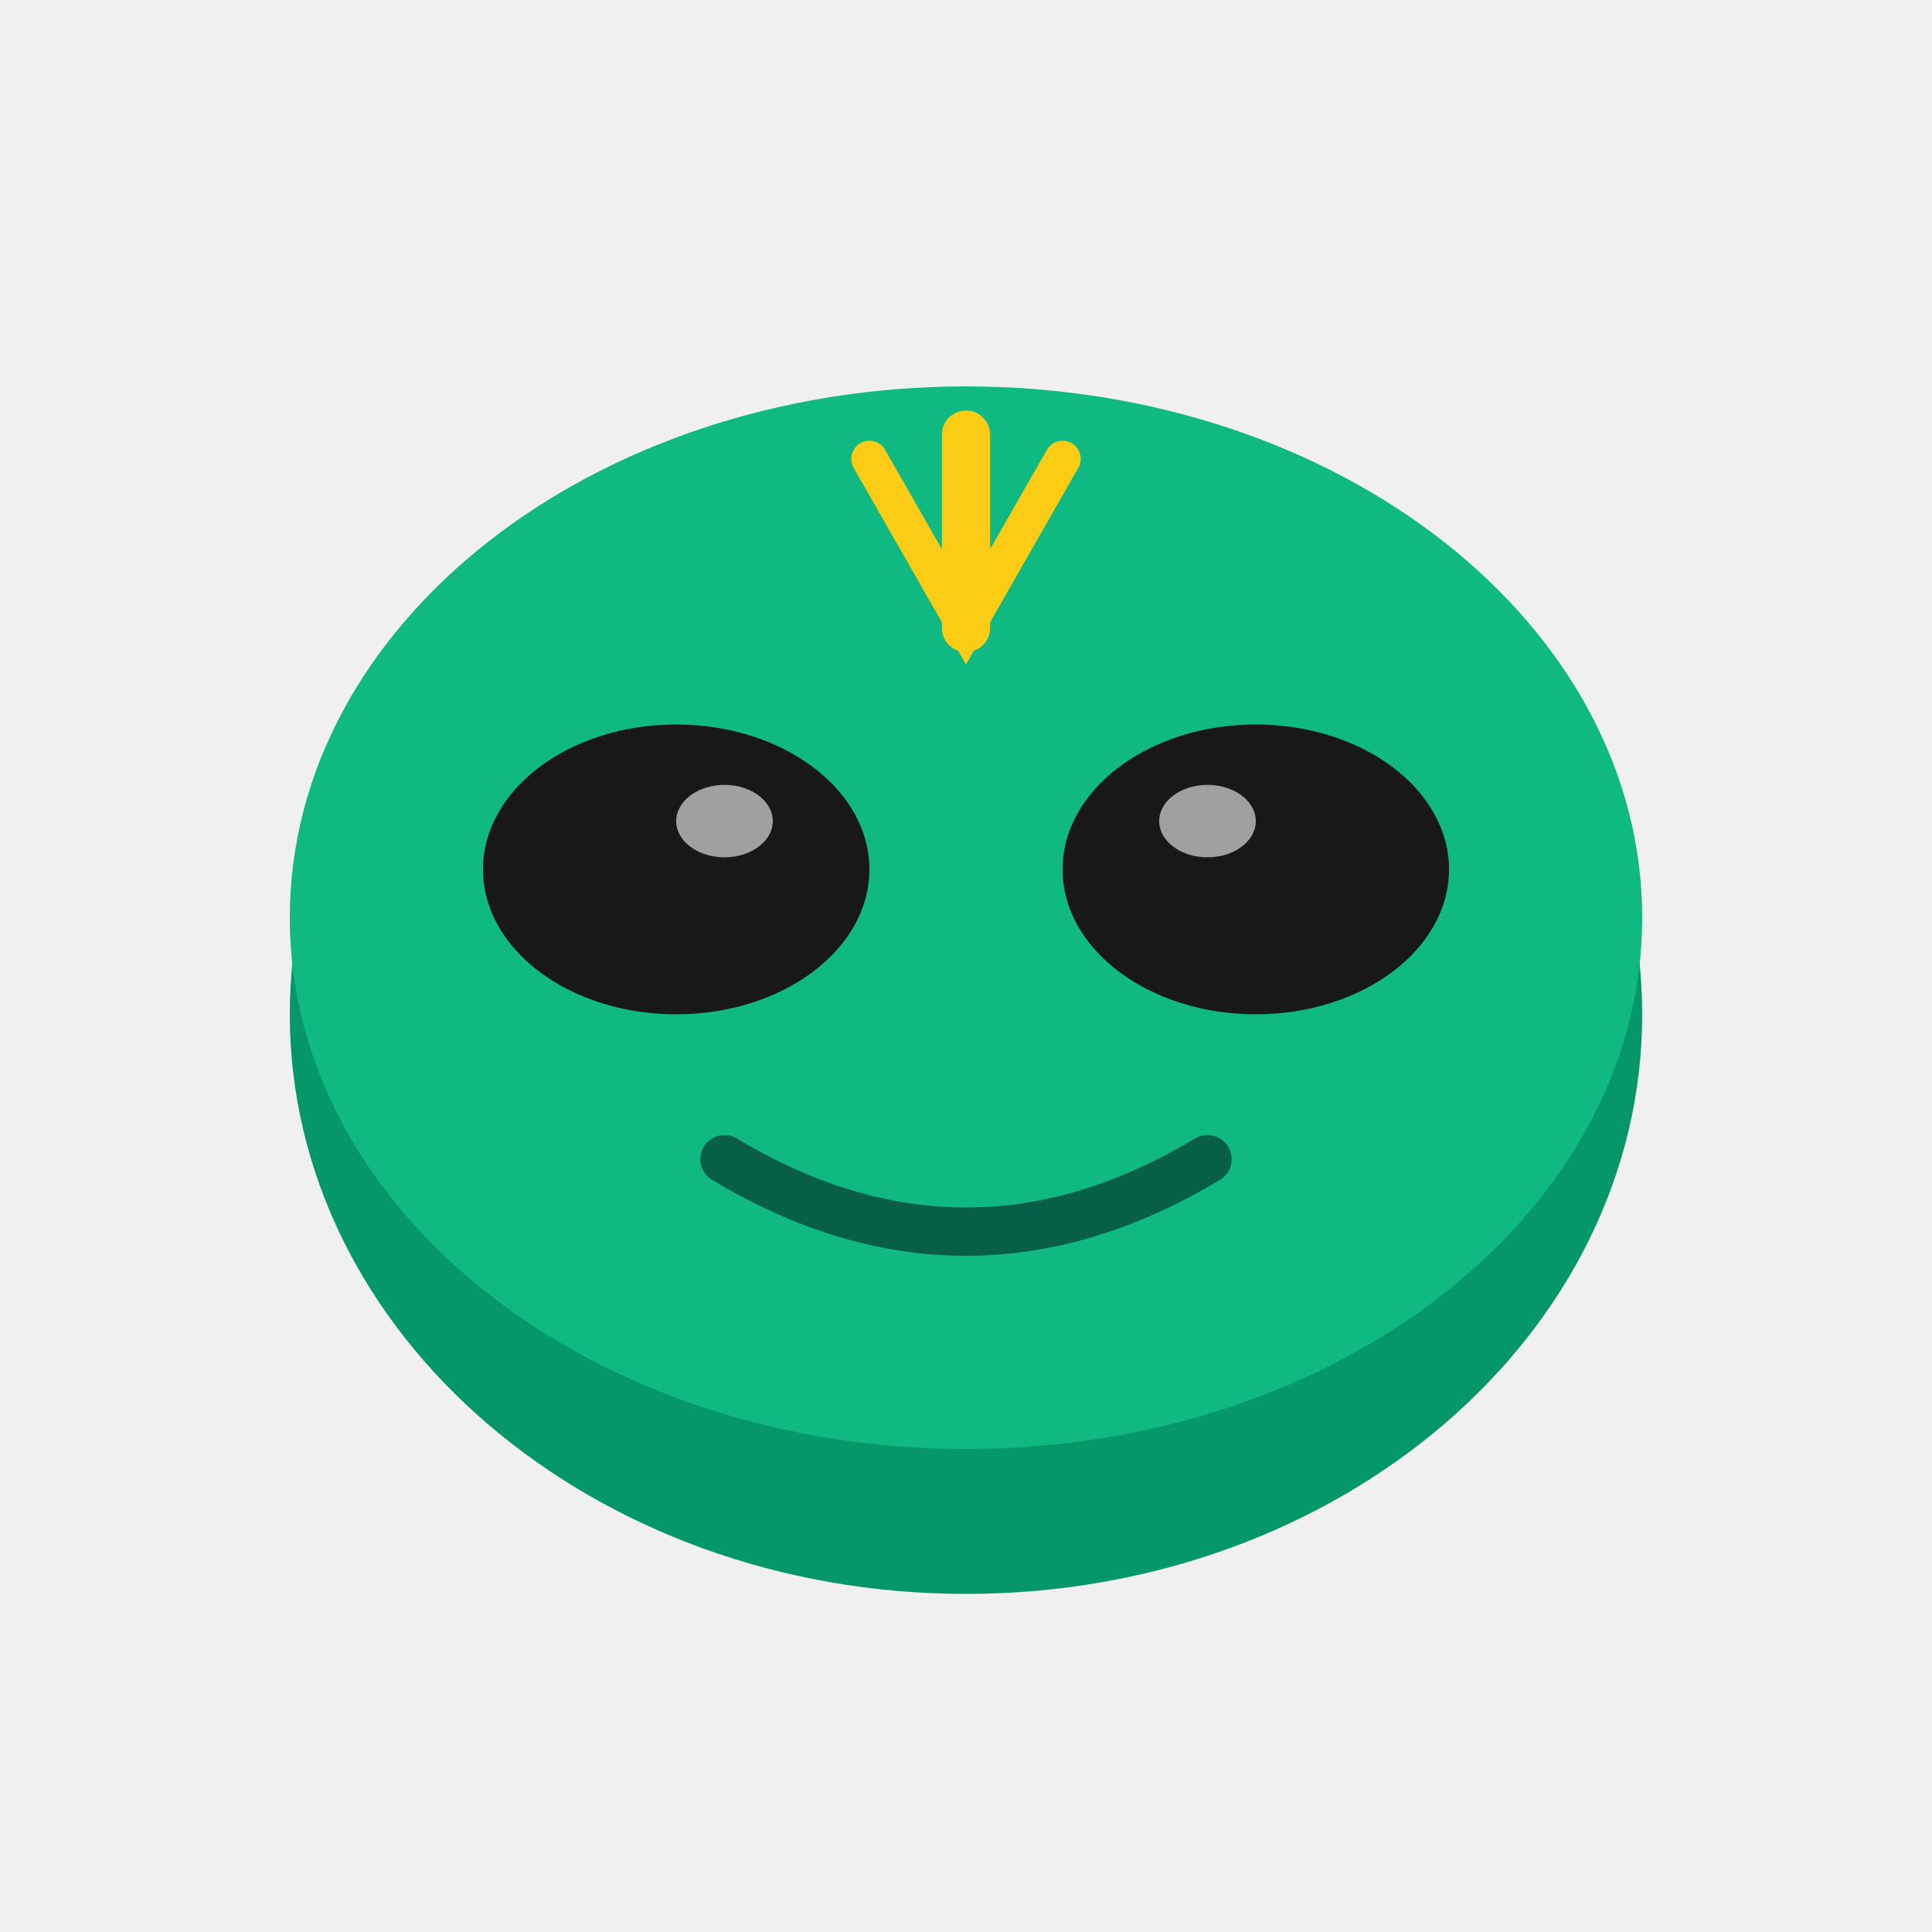
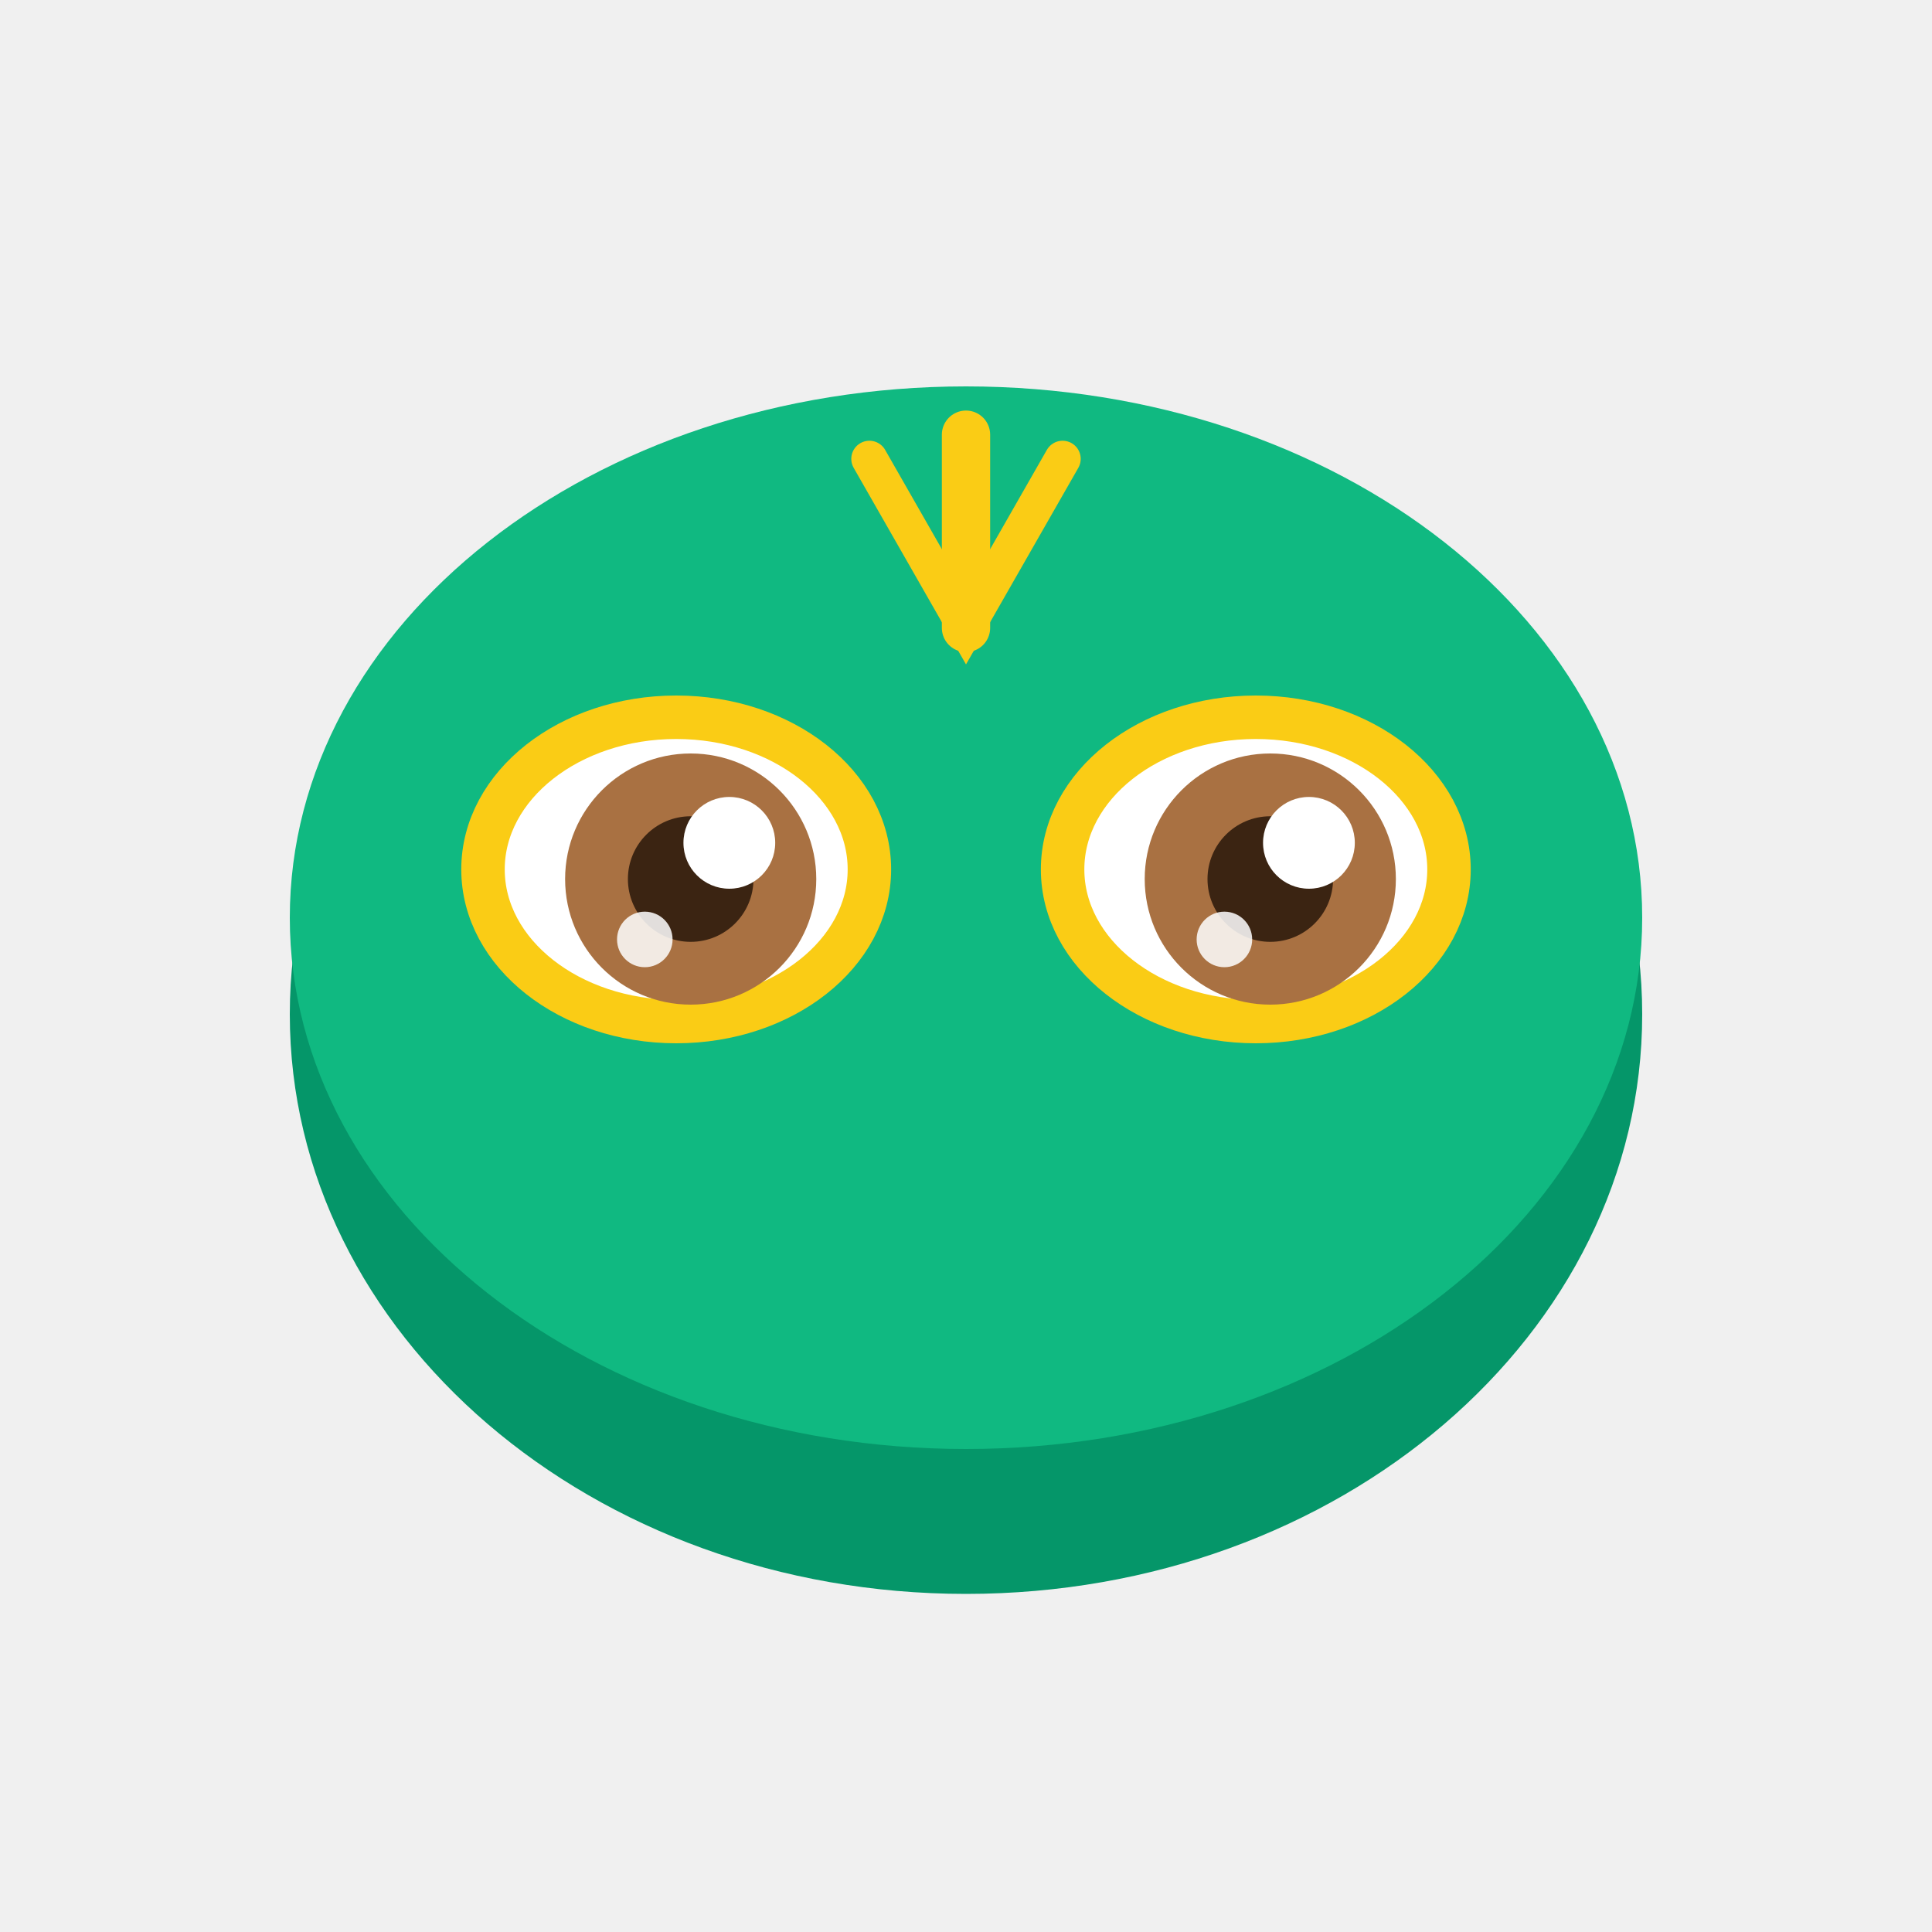
<svg xmlns="http://www.w3.org/2000/svg" viewBox="0 0 80 80">
  <ellipse cx="40" cy="42" rx="28" ry="24" fill="#059669" />
  <ellipse cx="40" cy="38" rx="28" ry="22" fill="#10b981" />
-   <ellipse cx="28" cy="36" rx="8" ry="6" fill="#18181b" />
-   <ellipse cx="52" cy="36" rx="8" ry="6" fill="#18181b" />
-   <ellipse cx="30" cy="34" rx="2" ry="1.5" fill="#fafafa" opacity="0.6" />
-   <ellipse cx="50" cy="34" rx="2" ry="1.5" fill="#fafafa" opacity="0.6" />
+   <ellipse cx="28" cy="36" rx="8" ry="6.3" fill="#ffffff" stroke="#facc15" stroke-width="1.8" />
+   <ellipse cx="52" cy="36" rx="8" ry="6.3" fill="#ffffff" stroke="#facc15" stroke-width="1.8" />
+   <circle cx="28.6" cy="36.4" r="5.2" fill="#a97142" />
+   <circle cx="52.6" cy="36.4" r="5.2" fill="#a97142" />
+   <circle cx="28.6" cy="36.4" r="2.6" fill="#3b2412" />
+   <circle cx="52.6" cy="36.4" r="2.6" fill="#3b2412" />
+   <circle cx="30.2" cy="34.9" r="1.9" fill="#ffffff" />
+   <circle cx="54.2" cy="34.9" r="1.9" fill="#ffffff" />
+   <circle cx="26.7" cy="38.9" r="1.15" fill="#ffffff" opacity="0.85" />
+   <circle cx="50.7" cy="38.9" r="1.15" fill="#ffffff" opacity="0.85" />
  <path d="M40 18 L40 26" stroke="#facc15" stroke-width="2" stroke-linecap="round" />
  <path d="M36 19 L40 26 L44 19" stroke="#facc15" stroke-width="1.5" fill="none" stroke-linecap="round" />
-   <path d="M30 48 Q40 54 50 48" stroke="#065f46" stroke-width="2" fill="none" stroke-linecap="round" />
</svg>
